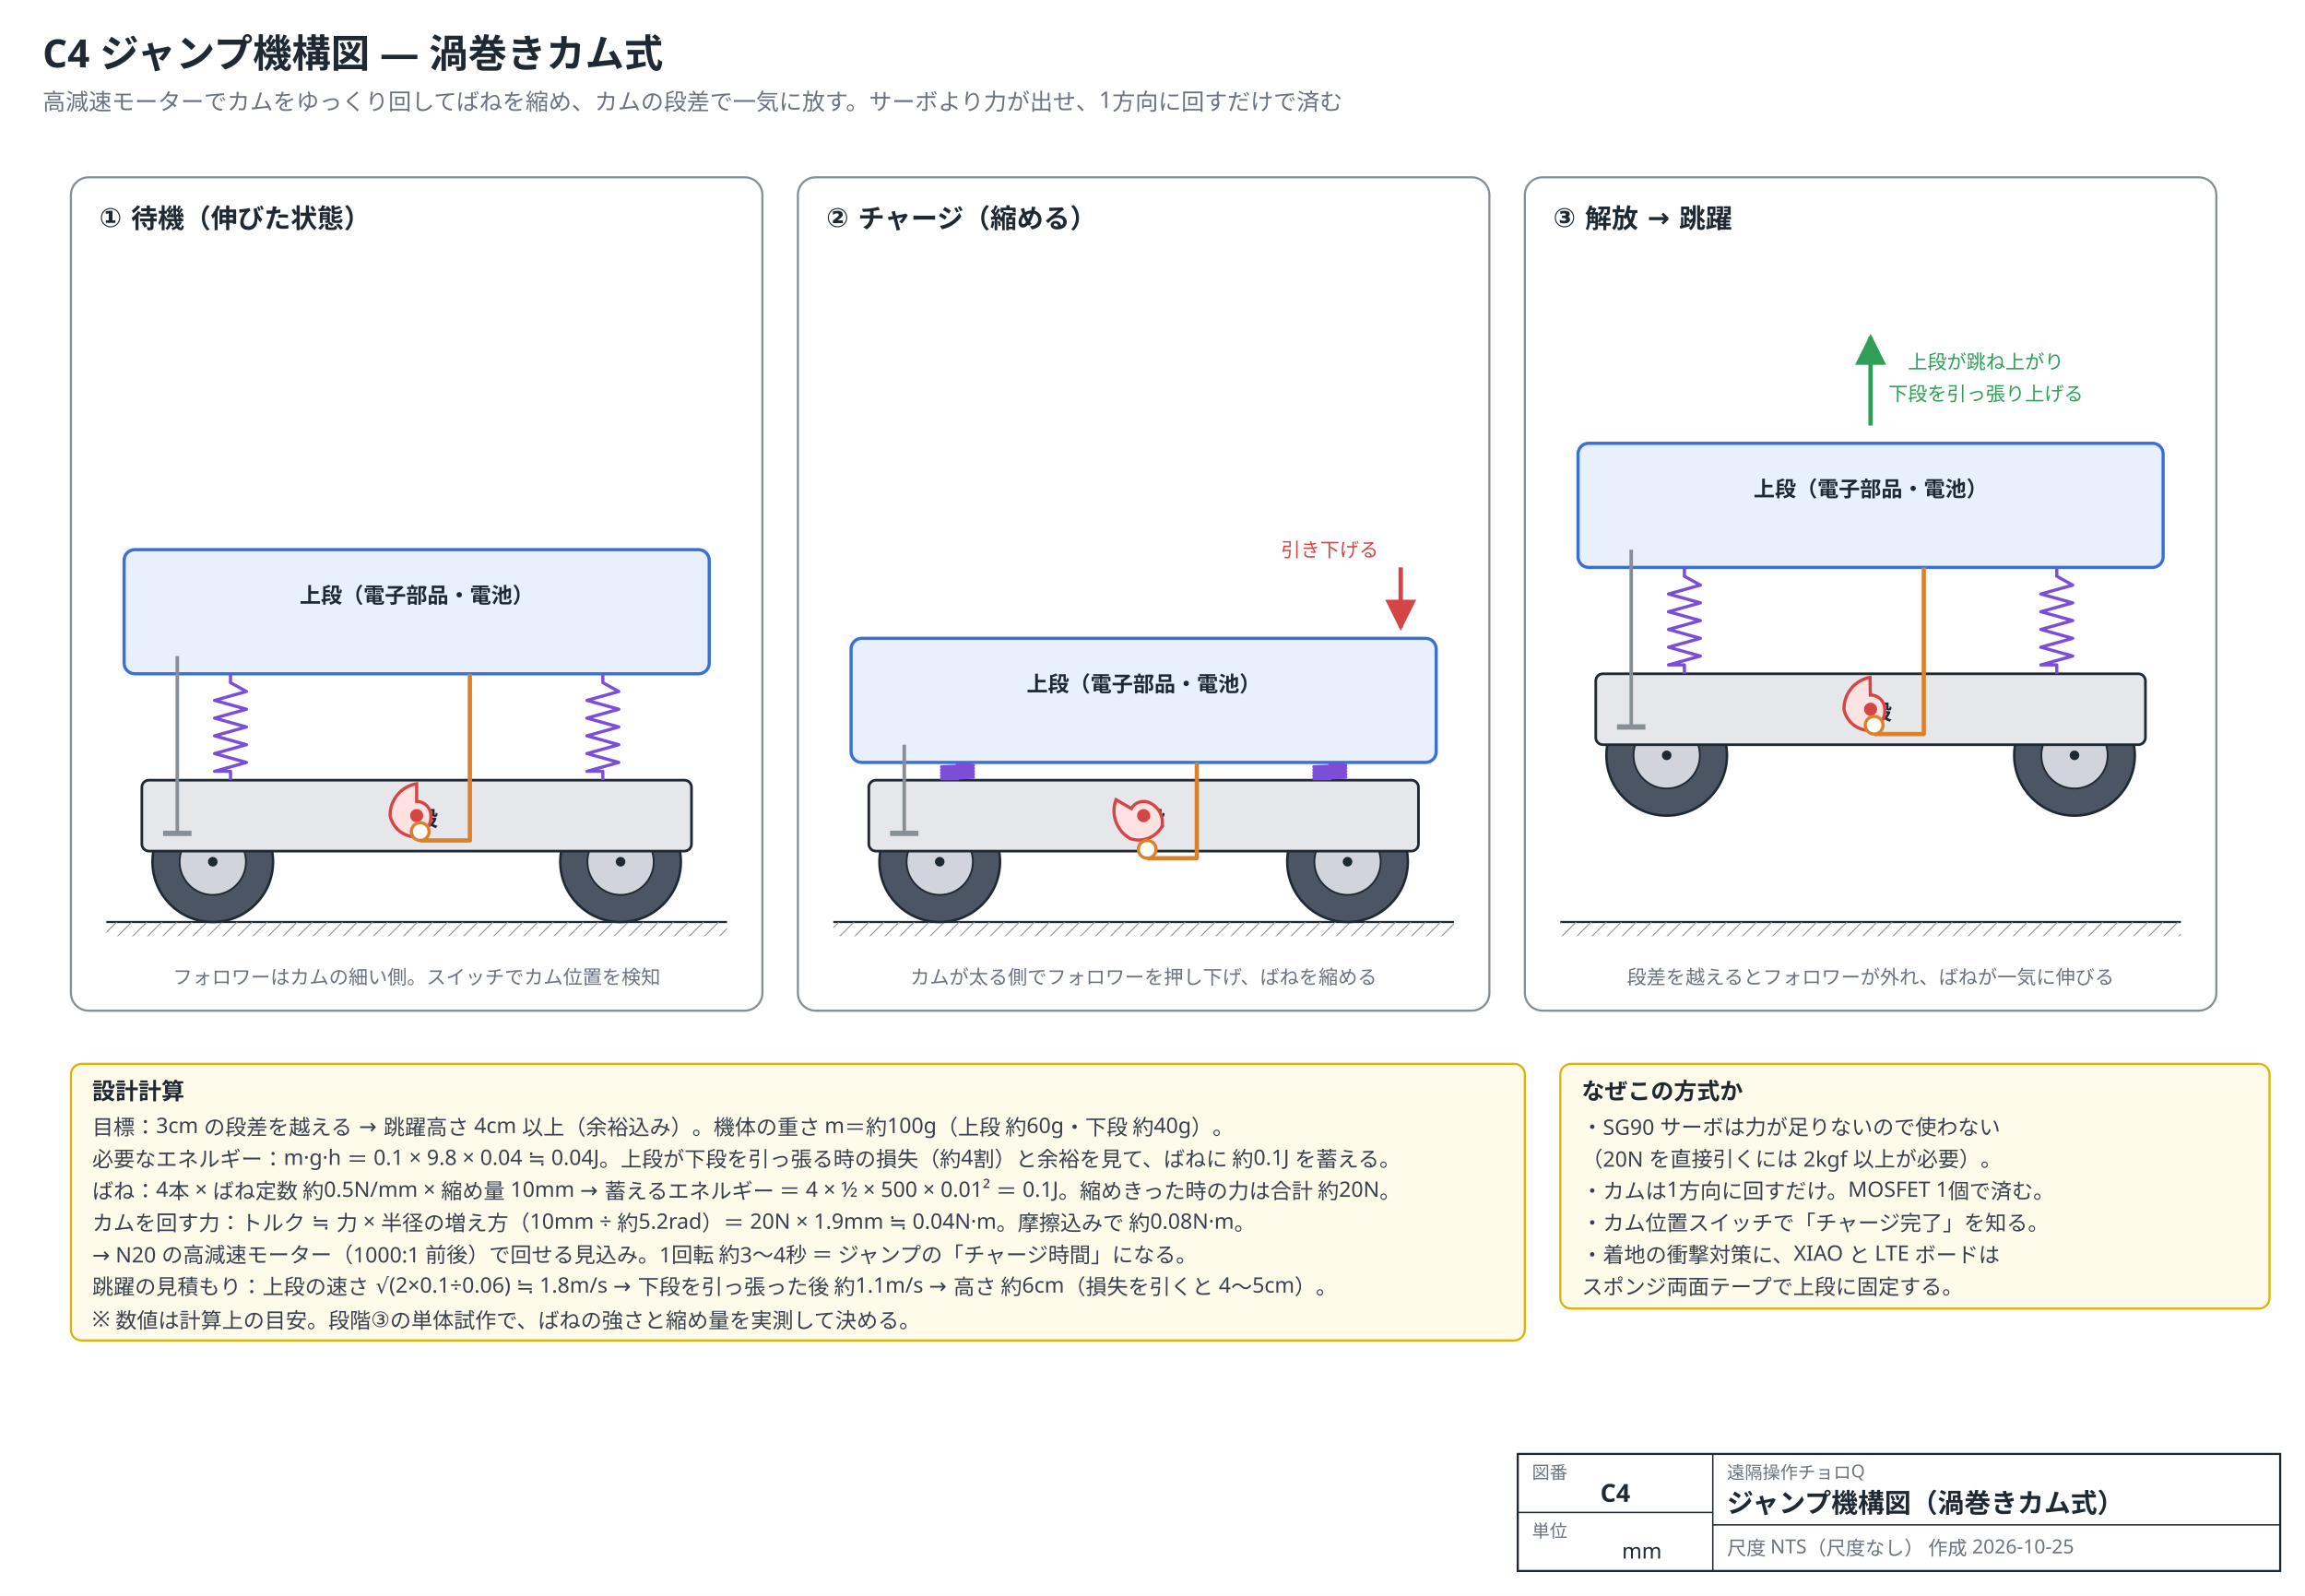
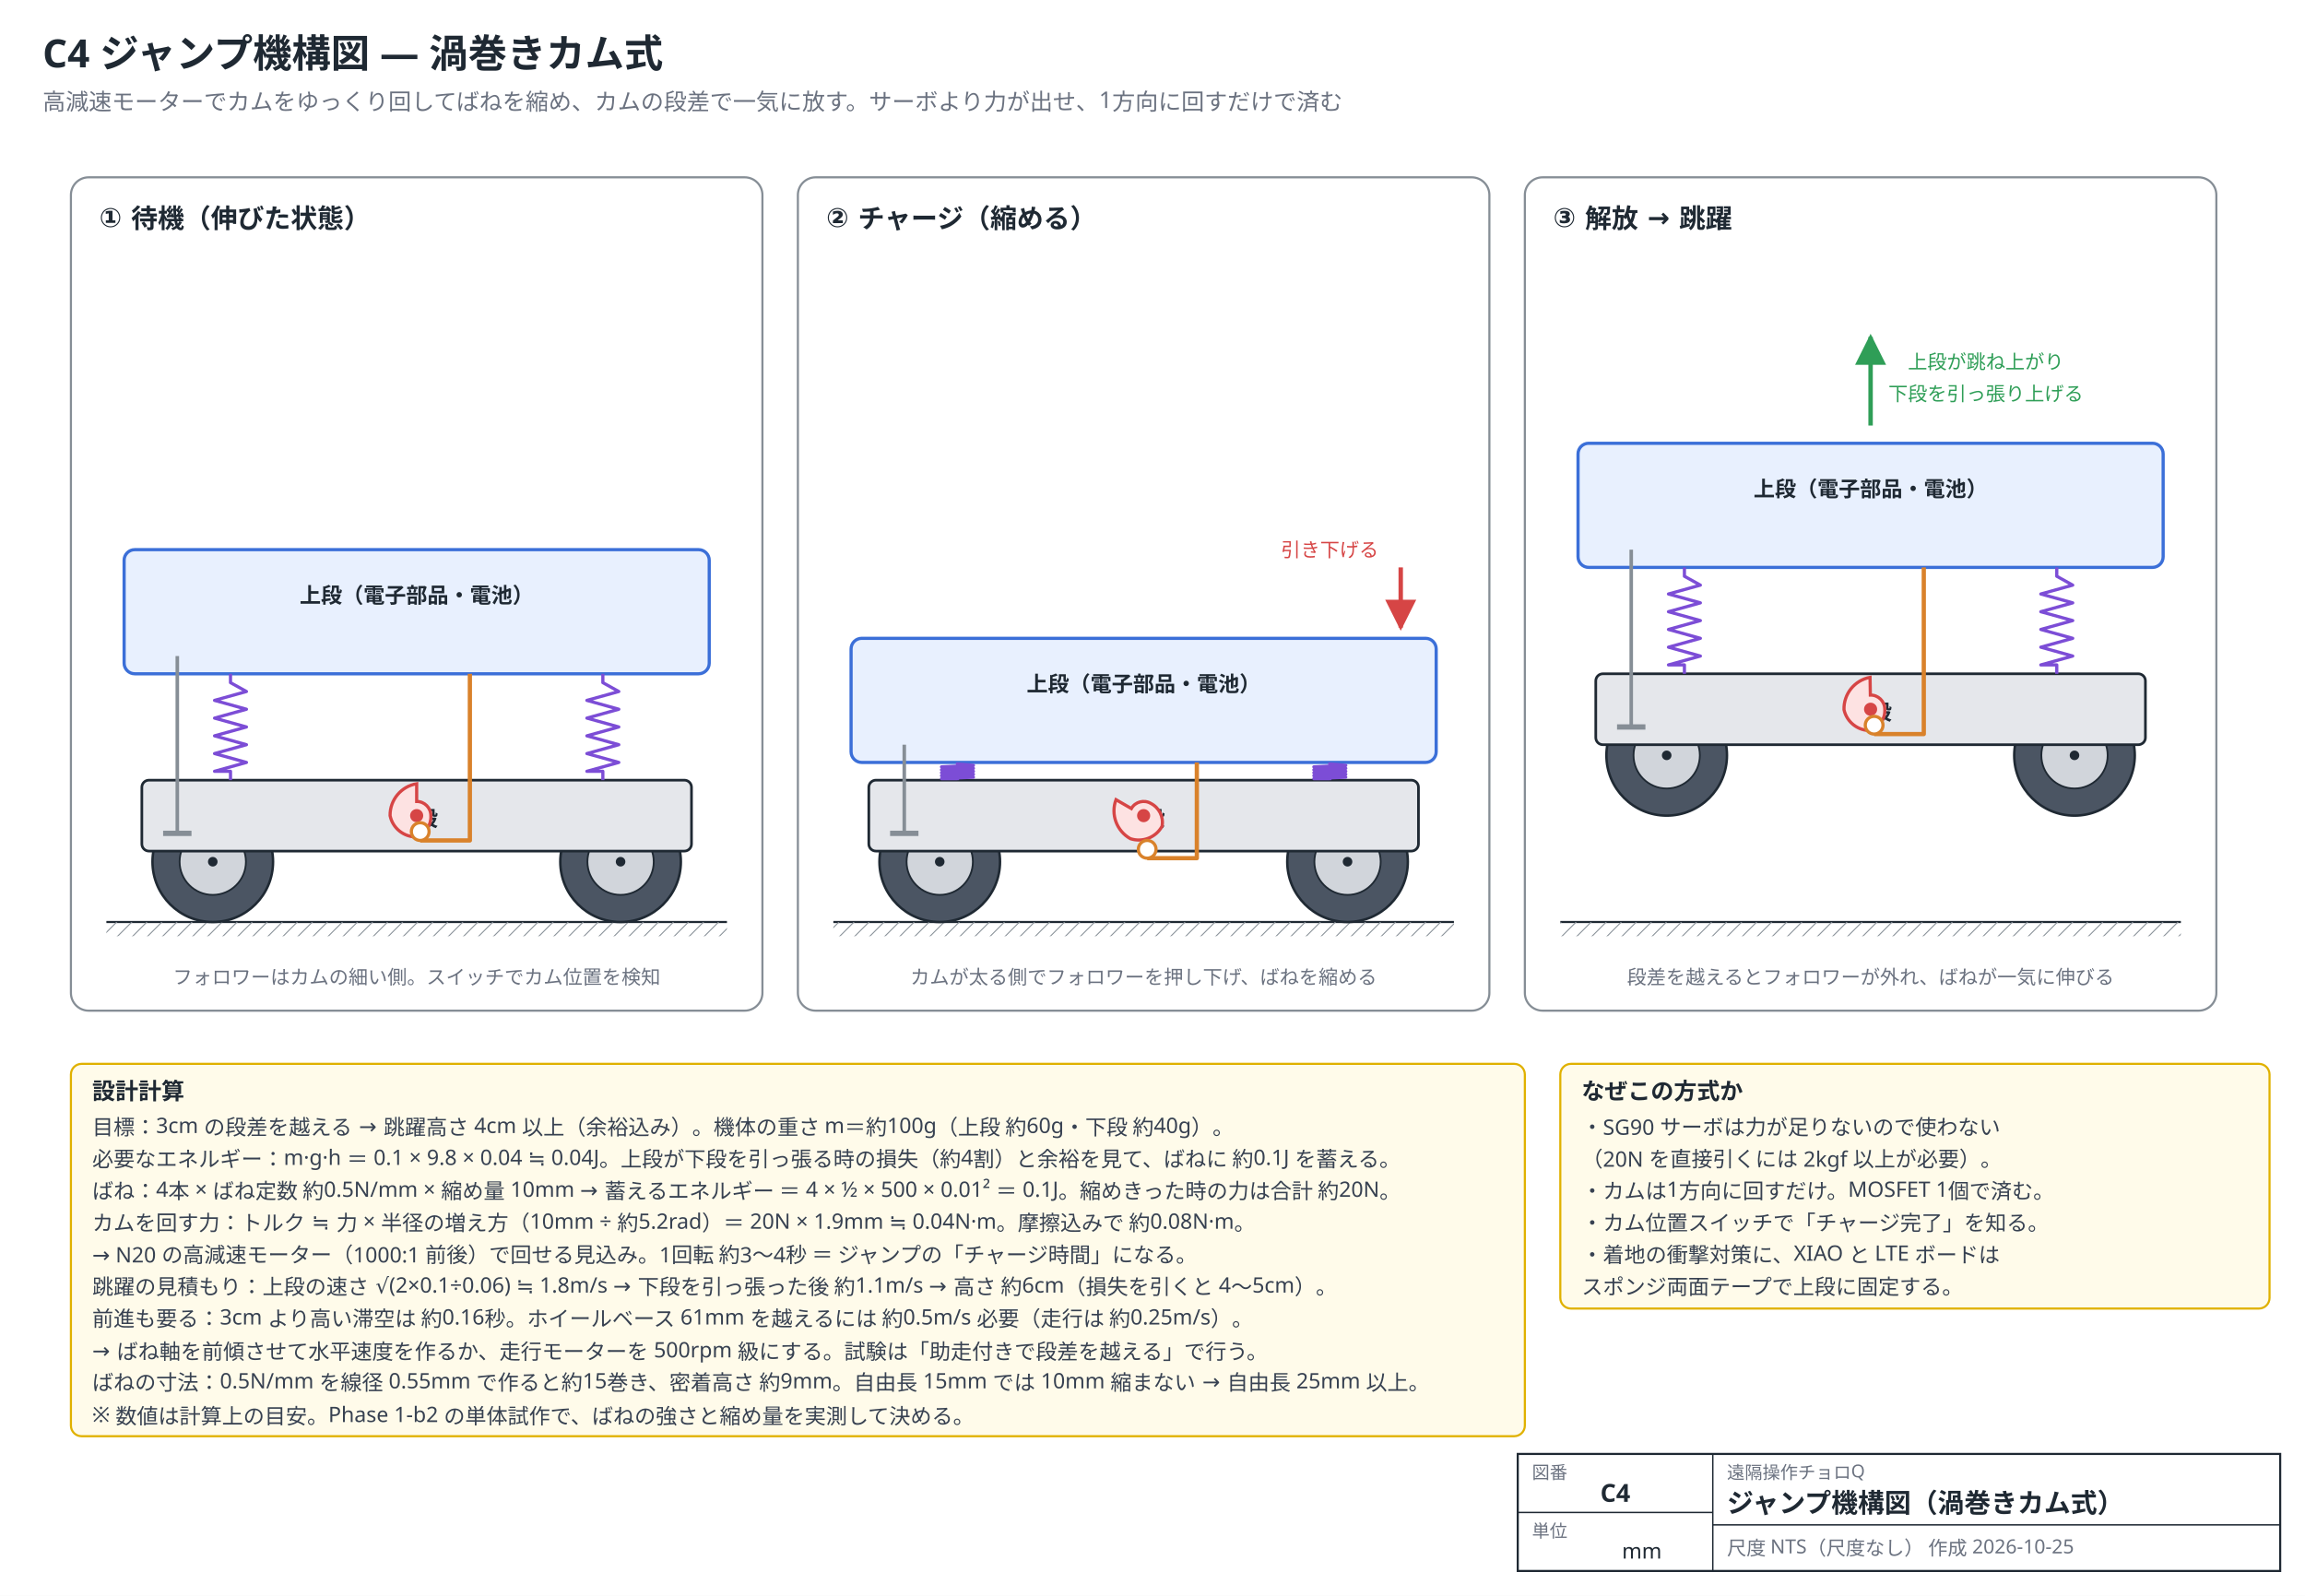
<svg xmlns="http://www.w3.org/2000/svg" width="1300" height="900" viewBox="0 0 1300 900" font-family="'Hiragino Sans','Hiragino Kaku Gothic ProN',sans-serif">
  <rect width="100%" height="100%" fill="#ffffff" />
  <defs>
    <marker id="arr" viewBox="0 0 10 10" refX="9" refY="5" markerWidth="7" markerHeight="7" orient="auto-start-reverse">
      <path d="M0,0 L10,5 L0,10 z" fill="#1f2933" />
    </marker>
    <marker id="arrb" viewBox="0 0 10 10" refX="9" refY="5" markerWidth="7" markerHeight="7" orient="auto-start-reverse">
      <path d="M0,0 L10,5 L0,10 z" fill="#3b6fd8" />
    </marker>
    <marker id="arro" viewBox="0 0 10 10" refX="9" refY="5" markerWidth="7" markerHeight="7" orient="auto-start-reverse">
      <path d="M0,0 L10,5 L0,10 z" fill="#d9822b" />
    </marker>
    <marker id="arrg" viewBox="0 0 10 10" refX="9" refY="5" markerWidth="7" markerHeight="7" orient="auto-start-reverse">
      <path d="M0,0 L10,5 L0,10 z" fill="#2f9e57" />
    </marker>
    <marker id="arrr" viewBox="0 0 10 10" refX="9" refY="5" markerWidth="7" markerHeight="7" orient="auto-start-reverse">
      <path d="M0,0 L10,5 L0,10 z" fill="#d64545" />
    </marker>
    <marker id="dim" viewBox="0 0 10 10" refX="10" refY="5" markerWidth="6" markerHeight="6" orient="auto-start-reverse">
      <path d="M0,1 L10,5 L0,9 z" fill="#6b7280" />
    </marker>
    <pattern id="hatch" width="6" height="6" patternUnits="userSpaceOnUse" patternTransform="rotate(45)">
      <line x1="0" y1="0" x2="0" y2="6" stroke="#868e96" stroke-width="1" />
    </pattern>
  </defs>
  <text x="24" y="38" font-size="22" text-anchor="start" font-weight="bold" fill="#1f2933">C4  ジャンプ機構図 ― 渦巻きカム式</text>
  <text x="24" y="62" font-size="13" text-anchor="start" font-weight="normal" fill="#6b7280">高減速モーターでカムをゆっくり回してばねを縮め、カムの段差で一気に放す。サーボより力が出せ、1方向に回すだけで済む</text>
  <rect x="40" y="100" width="390" height="470" rx="10" fill="#ffffff" stroke="#868e96" stroke-width="1.2" fill-opacity="1" />
  <text x="56" y="128" font-size="15" text-anchor="start" font-weight="bold" fill="#1f2933">① 待機（伸びた状態）</text>
  <line x1="60" y1="520" x2="410" y2="520" stroke="#1f2933" stroke-width="1.2" />
  <rect x="60" y="520" width="350" height="8" fill="url(#hatch)" />
  <circle cx="120" cy="486" r="34" fill="#4b5563" stroke="#1f2933" stroke-width="1.4" />
  <circle cx="120" cy="486" r="18.7" fill="#d1d5db" stroke="#1f2933" stroke-width="1" />
  <circle cx="120" cy="486" r="2.2" fill="#1f2933" stroke="#1f2933" stroke-width="1" />
  <circle cx="350" cy="486" r="34" fill="#4b5563" stroke="#1f2933" stroke-width="1.4" />
  <circle cx="350" cy="486" r="18.7" fill="#d1d5db" stroke="#1f2933" stroke-width="1" />
  <circle cx="350" cy="486" r="2.2" fill="#1f2933" stroke="#1f2933" stroke-width="1" />
  <rect x="80" y="440" width="310" height="40" rx="4" fill="#e5e7eb" stroke="#1f2933" stroke-width="1.5" fill-opacity="1" />
  <text x="235" y="466" font-size="12" text-anchor="middle" font-weight="bold" fill="#1f2933">下段</text>
  <rect x="70" y="310.0" width="330" height="70" rx="6" fill="#e8f0fe" stroke="#3b6fd8" stroke-width="1.8" fill-opacity="1" />
  <text x="235" y="340.0" font-size="12" text-anchor="middle" font-weight="bold" fill="#1f2933">上段（電子部品・電池）</text>
  <polyline points="130,380.0 130,385.0 139,390.0 121,395.0 139,400.0 121,405.0 139,410.0 121,415.0 139,420.0 121,425.0 139,430.0 121,435.0 130,435.0 130,440" fill="none" stroke="#7c4dd6" stroke-width="1.8" stroke-linejoin="round" />
  <polyline points="340,380.0 340,385.0 349,390.0 331,395.0 349,400.0 331,405.0 349,410.0 331,415.0 349,420.0 331,425.0 349,430.0 331,435.0 340,435.0 340,440" fill="none" stroke="#7c4dd6" stroke-width="1.8" stroke-linejoin="round" />
  <line x1="100" y1="370.0" x2="100" y2="470" stroke="#868e96" stroke-width="2" />
  <line x1="92" y1="470" x2="108" y2="470" stroke="#868e96" stroke-width="3" />
  <g transform="rotate(0 235 460)">
    <path d="M235,452 A8,8 0 0 1 243,460 A12,12 0 0 1 235,472 A15,15 0 0 1 220,460 A18,18 0 0 1 235,442 Z" fill="#fde2e2" stroke="#d64545" stroke-width="1.8" />
  </g>
  <circle cx="235" cy="460" r="3" fill="#d64545" stroke="#d64545" stroke-width="1.4" />
  <polyline points="265,380.0 265,474 237,474" fill="none" stroke="#d9822b" stroke-width="2.4" stroke-linejoin="round" />
  <circle cx="237" cy="469" r="5" fill="#fff" stroke="#d9822b" stroke-width="1.8" />
  <text x="235" y="555" font-size="11" text-anchor="middle" font-weight="normal" fill="#6b7280">フォロワーはカムの細い側。スイッチでカム位置を検知</text>
  <rect x="450" y="100" width="390" height="470" rx="10" fill="#ffffff" stroke="#868e96" stroke-width="1.2" fill-opacity="1" />
  <text x="466" y="128" font-size="15" text-anchor="start" font-weight="bold" fill="#1f2933">② チャージ（縮める）</text>
  <line x1="470" y1="520" x2="820" y2="520" stroke="#1f2933" stroke-width="1.2" />
  <rect x="470" y="520" width="350" height="8" fill="url(#hatch)" />
  <circle cx="530" cy="486" r="34" fill="#4b5563" stroke="#1f2933" stroke-width="1.4" />
  <circle cx="530" cy="486" r="18.7" fill="#d1d5db" stroke="#1f2933" stroke-width="1" />
  <circle cx="530" cy="486" r="2.2" fill="#1f2933" stroke="#1f2933" stroke-width="1" />
  <circle cx="760" cy="486" r="34" fill="#4b5563" stroke="#1f2933" stroke-width="1.4" />
  <circle cx="760" cy="486" r="18.7" fill="#d1d5db" stroke="#1f2933" stroke-width="1" />
  <circle cx="760" cy="486" r="2.2" fill="#1f2933" stroke="#1f2933" stroke-width="1" />
  <rect x="490" y="440" width="310" height="40" rx="4" fill="#e5e7eb" stroke="#1f2933" stroke-width="1.5" fill-opacity="1" />
  <text x="645" y="466" font-size="12" text-anchor="middle" font-weight="bold" fill="#1f2933">下段</text>
  <rect x="480" y="360.0" width="330" height="70" rx="6" fill="#e8f0fe" stroke="#3b6fd8" stroke-width="1.8" fill-opacity="1" />
  <text x="645" y="390.0" font-size="12" text-anchor="middle" font-weight="bold" fill="#1f2933">上段（電子部品・電池）</text>
  <polyline points="540,430.0 540,430.833 549,431.667 531,432.5 549,433.333 531,434.167 549,435 531,435.833 549,436.667 531,437.5 549,438.333 531,439.167 540,439.167 540,440" fill="none" stroke="#7c4dd6" stroke-width="1.8" stroke-linejoin="round" />
  <polyline points="750,430.0 750,430.833 759,431.667 741,432.5 759,433.333 741,434.167 759,435 741,435.833 759,436.667 741,437.5 759,438.333 741,439.167 750,439.167 750,440" fill="none" stroke="#7c4dd6" stroke-width="1.8" stroke-linejoin="round" />
  <line x1="510" y1="420.0" x2="510" y2="470" stroke="#868e96" stroke-width="2" />
  <line x1="502" y1="470" x2="518" y2="470" stroke="#868e96" stroke-width="3" />
  <g transform="rotate(300 645 460)">
    <path d="M645,452 A8,8 0 0 1 653,460 A12,12 0 0 1 645,472 A15,15 0 0 1 630,460 A18,18 0 0 1 645,442 Z" fill="#fde2e2" stroke="#d64545" stroke-width="1.8" />
  </g>
  <circle cx="645" cy="460" r="3" fill="#d64545" stroke="#d64545" stroke-width="1.4" />
  <polyline points="675,430.0 675,484 647,484" fill="none" stroke="#d9822b" stroke-width="2.4" stroke-linejoin="round" />
  <circle cx="647" cy="479" r="5" fill="#fff" stroke="#d9822b" stroke-width="1.8" />
  <line x1="790" y1="320.0" x2="790" y2="354.0" stroke="#d64545" stroke-width="2.5" marker-end="url(#arrr)" />
  <rect x="718.5" y="303.0" width="63" height="15.4" rx="3" fill="#ffffff" fill-opacity="0.95" />
  <text x="750" y="314.0" font-size="11" text-anchor="middle" font-weight="normal" fill="#d64545">引き下げる</text>
  <text x="645" y="555" font-size="11" text-anchor="middle" font-weight="normal" fill="#6b7280">カムが太る側でフォロワーを押し下げ、ばねを縮める</text>
  <rect x="860" y="100" width="390" height="470" rx="10" fill="#ffffff" stroke="#868e96" stroke-width="1.2" fill-opacity="1" />
  <text x="876" y="128" font-size="15" text-anchor="start" font-weight="bold" fill="#1f2933">③ 解放 → 跳躍</text>
  <line x1="880" y1="520" x2="1230" y2="520" stroke="#1f2933" stroke-width="1.2" />
  <rect x="880" y="520" width="350" height="8" fill="url(#hatch)" />
  <circle cx="940" cy="426" r="34" fill="#4b5563" stroke="#1f2933" stroke-width="1.4" />
  <circle cx="940" cy="426" r="18.7" fill="#d1d5db" stroke="#1f2933" stroke-width="1" />
  <circle cx="940" cy="426" r="2.2" fill="#1f2933" stroke="#1f2933" stroke-width="1" />
  <circle cx="1170" cy="426" r="34" fill="#4b5563" stroke="#1f2933" stroke-width="1.4" />
  <circle cx="1170" cy="426" r="18.7" fill="#d1d5db" stroke="#1f2933" stroke-width="1" />
  <circle cx="1170" cy="426" r="2.2" fill="#1f2933" stroke="#1f2933" stroke-width="1" />
  <rect x="900" y="380" width="310" height="40" rx="4" fill="#e5e7eb" stroke="#1f2933" stroke-width="1.5" fill-opacity="1" />
  <text x="1055" y="406" font-size="12" text-anchor="middle" font-weight="bold" fill="#1f2933">下段</text>
  <rect x="890" y="250" width="330" height="70" rx="6" fill="#e8f0fe" stroke="#3b6fd8" stroke-width="1.8" fill-opacity="1" />
  <text x="1055" y="280" font-size="12" text-anchor="middle" font-weight="bold" fill="#1f2933">上段（電子部品・電池）</text>
  <polyline points="950,320 950,325.0 959,330.0 941,335.0 959,340.0 941,345.0 959,350.0 941,355.0 959,360.0 941,365.0 959,370.0 941,375.0 950,375.0 950,380" fill="none" stroke="#7c4dd6" stroke-width="1.8" stroke-linejoin="round" />
  <polyline points="1160,320 1160,325.0 1169,330.0 1151,335.0 1169,340.0 1151,345.0 1169,350.0 1151,355.0 1169,360.0 1151,365.0 1169,370.0 1151,375.0 1160,375.0 1160,380" fill="none" stroke="#7c4dd6" stroke-width="1.8" stroke-linejoin="round" />
  <line x1="920" y1="310" x2="920" y2="410" stroke="#868e96" stroke-width="2" />
  <line x1="912" y1="410" x2="928" y2="410" stroke="#868e96" stroke-width="3" />
  <g transform="rotate(359 1055 400)">
    <path d="M1055,392 A8,8 0 0 1 1063,400 A12,12 0 0 1 1055,412 A15,15 0 0 1 1040,400 A18,18 0 0 1 1055,382 Z" fill="#fde2e2" stroke="#d64545" stroke-width="1.8" />
  </g>
  <circle cx="1055" cy="400" r="3" fill="#d64545" stroke="#d64545" stroke-width="1.4" />
  <polyline points="1085,320 1085,414 1057,414" fill="none" stroke="#d9822b" stroke-width="2.4" stroke-linejoin="round" />
  <circle cx="1057" cy="409" r="5" fill="#fff" stroke="#d9822b" stroke-width="1.8" />
  <line x1="1055" y1="240" x2="1055" y2="190" stroke="#2f9e57" stroke-width="2.5" marker-end="url(#arrg)" />
  <rect x="1072.0" y="197" width="96" height="15.4" rx="3" fill="#ffffff" fill-opacity="0.95" />
  <text x="1120" y="208" font-size="11" text-anchor="middle" font-weight="normal" fill="#2f9e57">上段が跳ね上がり</text>
  <rect x="1061.0" y="215" width="118" height="15.4" rx="3" fill="#ffffff" fill-opacity="0.95" />
  <text x="1120" y="226" font-size="11" text-anchor="middle" font-weight="normal" fill="#2f9e57">下段を引っ張り上げる</text>
  <text x="1055" y="555" font-size="11" text-anchor="middle" font-weight="normal" fill="#6b7280">段差を越えるとフォロワーが外れ、ばねが一気に伸びる</text>
-   <rect x="40" y="600" width="820" height="156.0" rx="6" fill="#fffbea" stroke="#e0b100" stroke-width="1.2" fill-opacity="1" />
+   <rect x="40" y="600" width="820" height="210.0" rx="6" fill="#fffbea" stroke="#e0b100" stroke-width="1.2" fill-opacity="1" />
  <text x="52" y="620" font-size="13" text-anchor="start" font-weight="bold" fill="#1f2933">設計計算</text>
  <text x="52" y="640.0" font-size="12" text-anchor="start" font-weight="normal" fill="#374151">目標：3cm の段差を越える → 跳躍高さ 4cm 以上（余裕込み）。機体の重さ m＝約100g（上段 約60g・下段 約40g）。</text>
  <text x="52" y="658.0" font-size="12" text-anchor="start" font-weight="normal" fill="#374151">必要なエネルギー：m·g·h ＝ 0.1 × 9.8 × 0.04 ≒ 0.04J。上段が下段を引っ張る時の損失（約4割）と余裕を見て、ばねに 約0.1J を蓄える。</text>
  <text x="52" y="676.0" font-size="12" text-anchor="start" font-weight="normal" fill="#374151">ばね：4本 × ばね定数 約0.5N/mm × 縮め量 10mm → 蓄えるエネルギー ＝ 4 × ½ × 500 × 0.01² ＝ 0.1J。縮めきった時の力は合計 約20N。</text>
  <text x="52" y="694.0" font-size="12" text-anchor="start" font-weight="normal" fill="#374151">カムを回す力：トルク ≒ 力 × 半径の増え方（10mm ÷ 約5.2rad）＝ 20N × 1.9mm ≒ 0.04N·m。摩擦込みで 約0.08N·m。</text>
  <text x="52" y="712.0" font-size="12" text-anchor="start" font-weight="normal" fill="#374151">　→ N20 の高減速モーター（1000:1 前後）で回せる見込み。1回転 約3〜4秒 ＝ ジャンプの「チャージ時間」になる。</text>
  <text x="52" y="730.0" font-size="12" text-anchor="start" font-weight="normal" fill="#374151">跳躍の見積もり：上段の速さ √(2×0.1÷0.06) ≒ 1.8m/s → 下段を引っ張った後 約1.1m/s → 高さ 約6cm（損失を引くと 4〜5cm）。</text>
-   <text x="52" y="748.0" font-size="12" text-anchor="start" font-weight="normal" fill="#374151">※ 数値は計算上の目安。段階③の単体試作で、ばねの強さと縮め量を実測して決める。</text>
+   <text x="52" y="748.0" font-size="12" text-anchor="start" font-weight="normal" fill="#374151">前進も要る：3cm より高い滞空は 約0.16秒。ホイールベース 61mm を越えるには 約0.5m/s 必要（走行は 約0.25m/s）。</text>
+   <text x="52" y="766.0" font-size="12" text-anchor="start" font-weight="normal" fill="#374151">　→ ばね軸を前傾させて水平速度を作るか、走行モーターを 500rpm 級にする。試験は「助走付きで段差を越える」で行う。</text>
+   <text x="52" y="784.0" font-size="12" text-anchor="start" font-weight="normal" fill="#374151">ばねの寸法：0.5N/mm を線径 0.55mm で作ると約15巻き、密着高さ 約9mm。自由長 15mm では 10mm 縮まない → 自由長 25mm 以上。</text>
+   <text x="52" y="802.0" font-size="12" text-anchor="start" font-weight="normal" fill="#374151">※ 数値は計算上の目安。Phase 1-b2 の単体試作で、ばねの強さと縮め量を実測して決める。</text>
  <rect x="880" y="600" width="400" height="138.0" rx="6" fill="#fffbea" stroke="#e0b100" stroke-width="1.2" fill-opacity="1" />
  <text x="892" y="620" font-size="13" text-anchor="start" font-weight="bold" fill="#1f2933">なぜこの方式か</text>
  <text x="892" y="640.0" font-size="12" text-anchor="start" font-weight="normal" fill="#374151">・SG90 サーボは力が足りないので使わない</text>
  <text x="892" y="658.0" font-size="12" text-anchor="start" font-weight="normal" fill="#374151">  （20N を直接引くには 2kgf 以上が必要）。</text>
  <text x="892" y="676.0" font-size="12" text-anchor="start" font-weight="normal" fill="#374151">・カムは1方向に回すだけ。MOSFET 1個で済む。</text>
  <text x="892" y="694.0" font-size="12" text-anchor="start" font-weight="normal" fill="#374151">・カム位置スイッチで「チャージ完了」を知る。</text>
  <text x="892" y="712.0" font-size="12" text-anchor="start" font-weight="normal" fill="#374151">・着地の衝撃対策に、XIAO と LTE ボードは</text>
  <text x="892" y="730.0" font-size="12" text-anchor="start" font-weight="normal" fill="#374151">  スポンジ両面テープで上段に固定する。</text>
  <rect x="856" y="820" width="430" height="66" rx="0" fill="#fff" stroke="#1f2933" stroke-width="1.2" fill-opacity="1" />
  <line x1="966" y1="820" x2="966" y2="886" stroke="#1f2933" stroke-width="0.8" />
  <line x1="856" y1="853" x2="966" y2="853" stroke="#1f2933" stroke-width="0.8" />
  <line x1="966" y1="860" x2="1286" y2="860" stroke="#1f2933" stroke-width="0.8" />
  <text x="864" y="834" font-size="10" text-anchor="start" font-weight="normal" fill="#6b7280">図番</text>
  <text x="911" y="847" font-size="14" text-anchor="middle" font-weight="bold" fill="#1f2933">C4</text>
  <text x="864" y="867" font-size="10" text-anchor="start" font-weight="normal" fill="#6b7280">単位</text>
  <text x="926" y="879" font-size="12" text-anchor="middle" font-weight="normal" fill="#1f2933">mm</text>
  <text x="974" y="834" font-size="10" text-anchor="start" font-weight="normal" fill="#6b7280">遠隔操作チョロQ</text>
  <text x="974" y="853" font-size="15" text-anchor="start" font-weight="bold" fill="#1f2933">ジャンプ機構図（渦巻きカム式）</text>
  <text x="974" y="877" font-size="11" text-anchor="start" font-weight="normal" fill="#6b7280">尺度 NTS（尺度なし）   作成 2026-10-25</text>
</svg>
